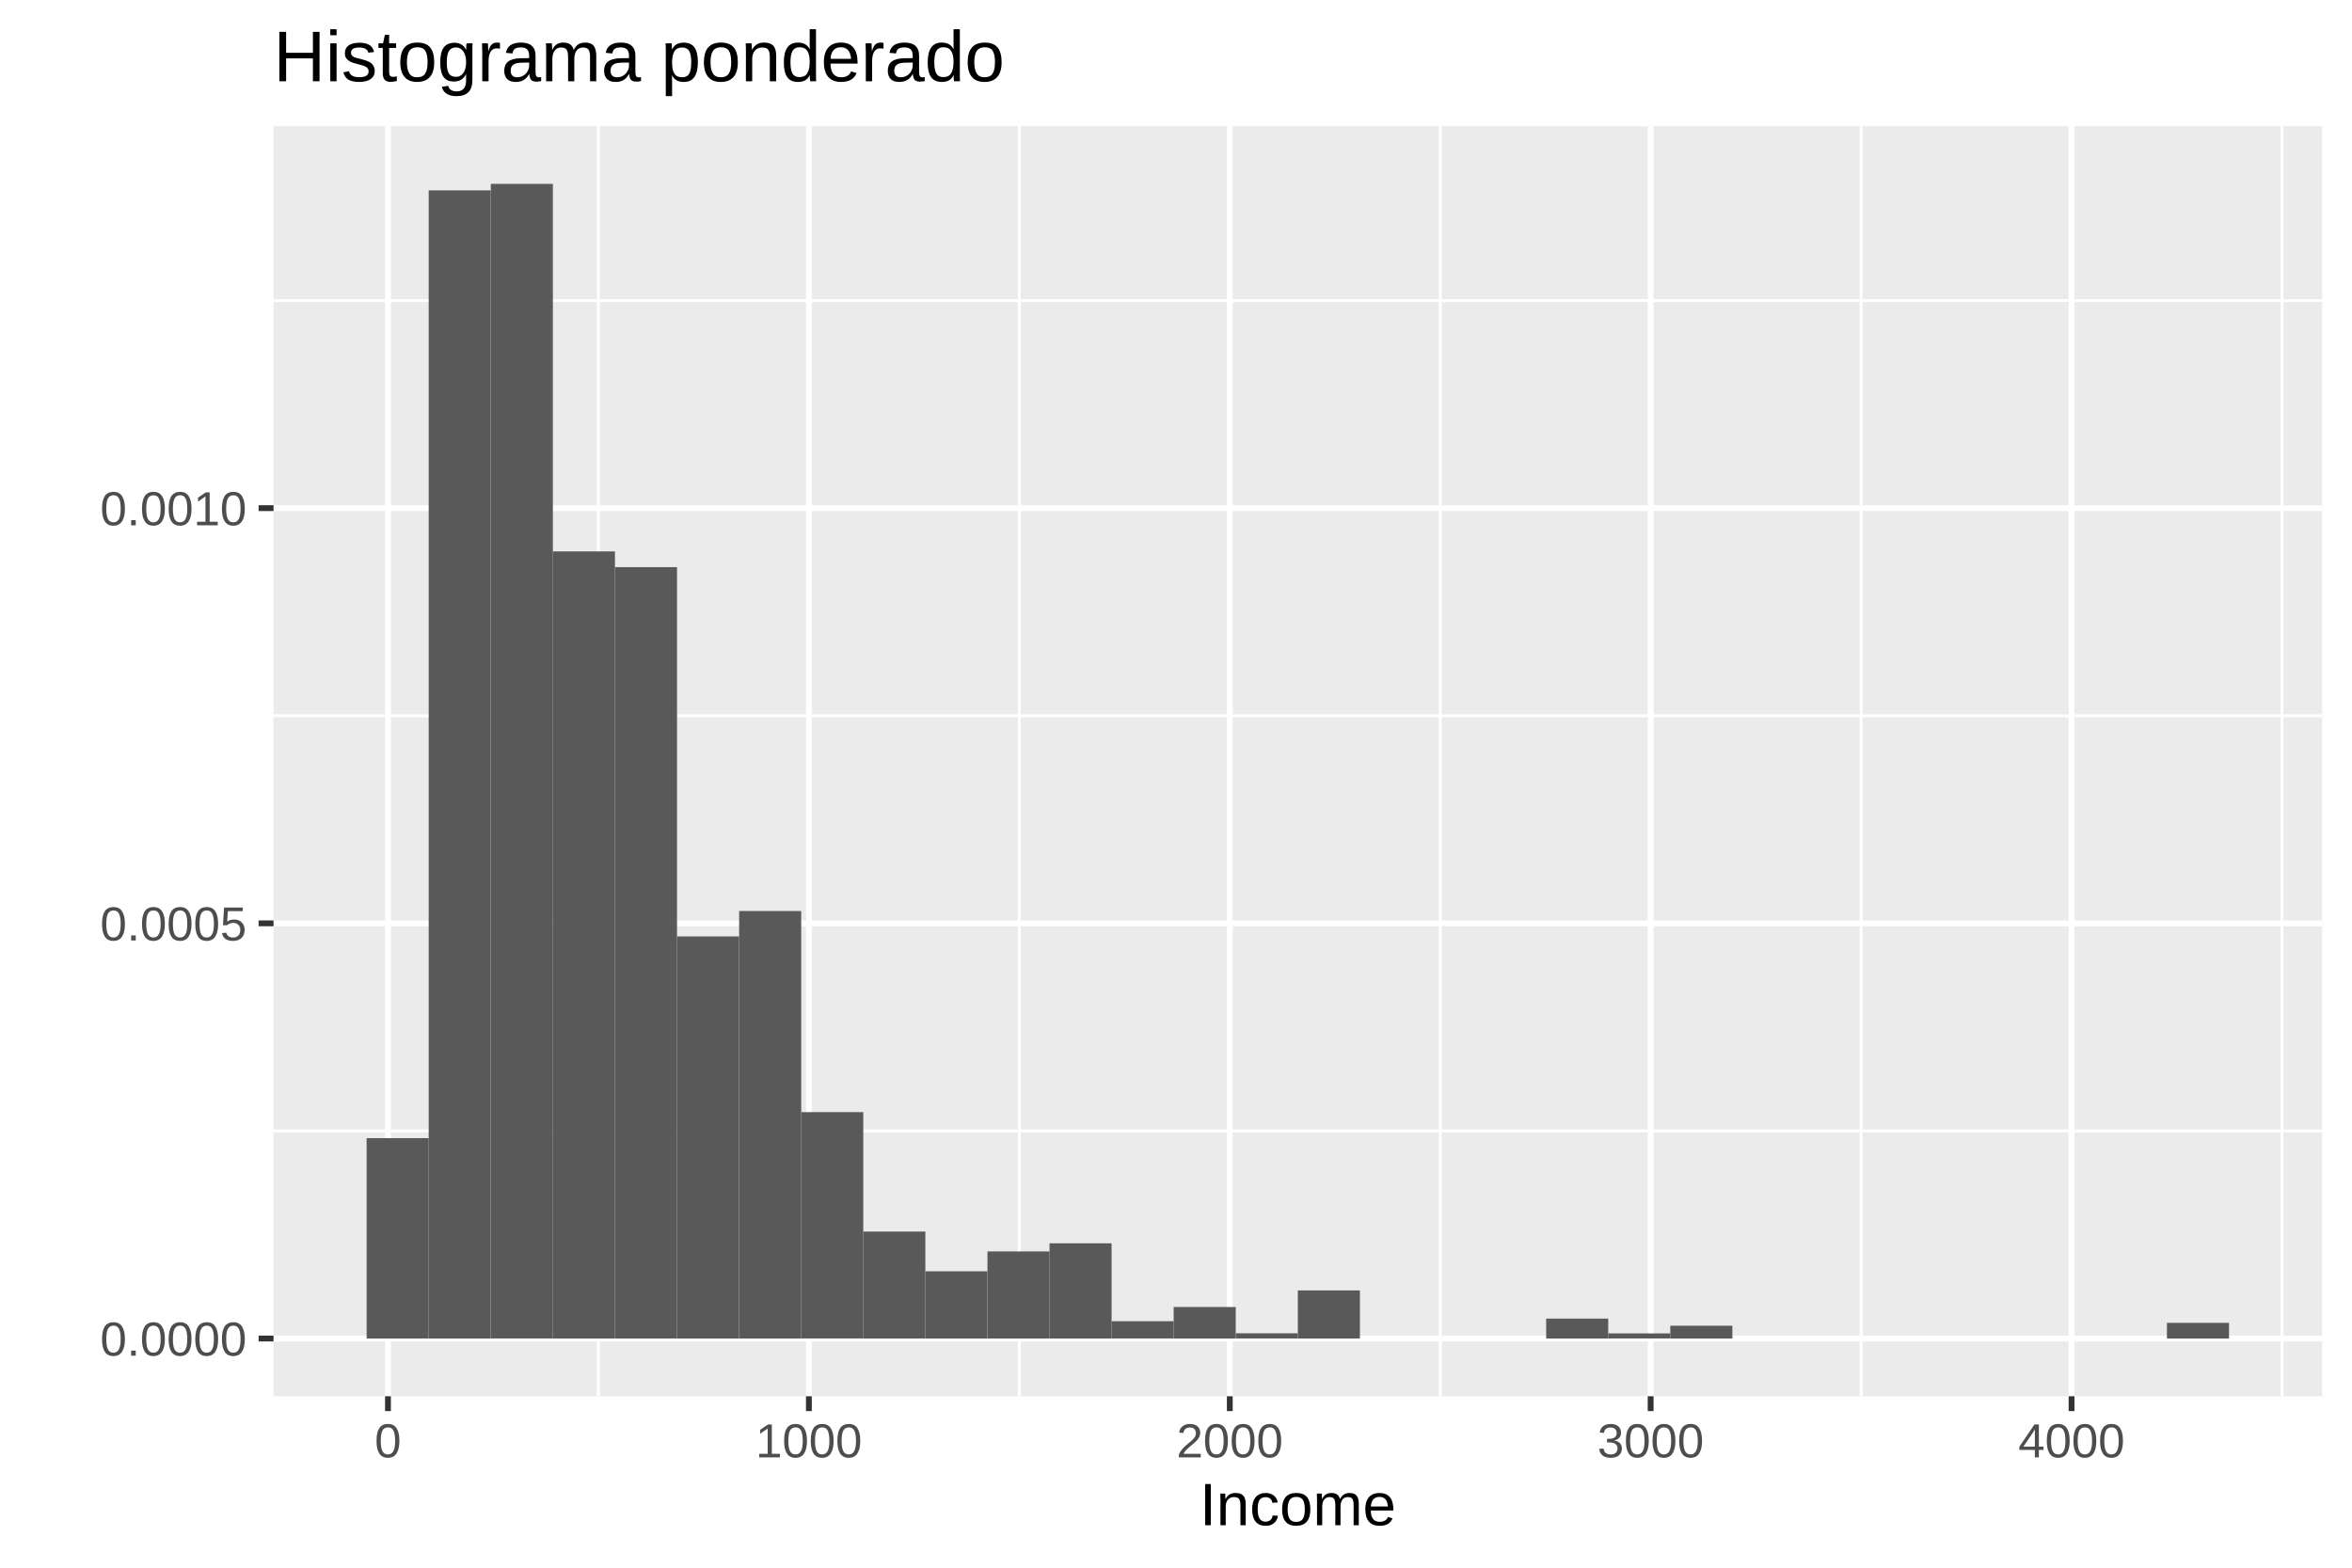
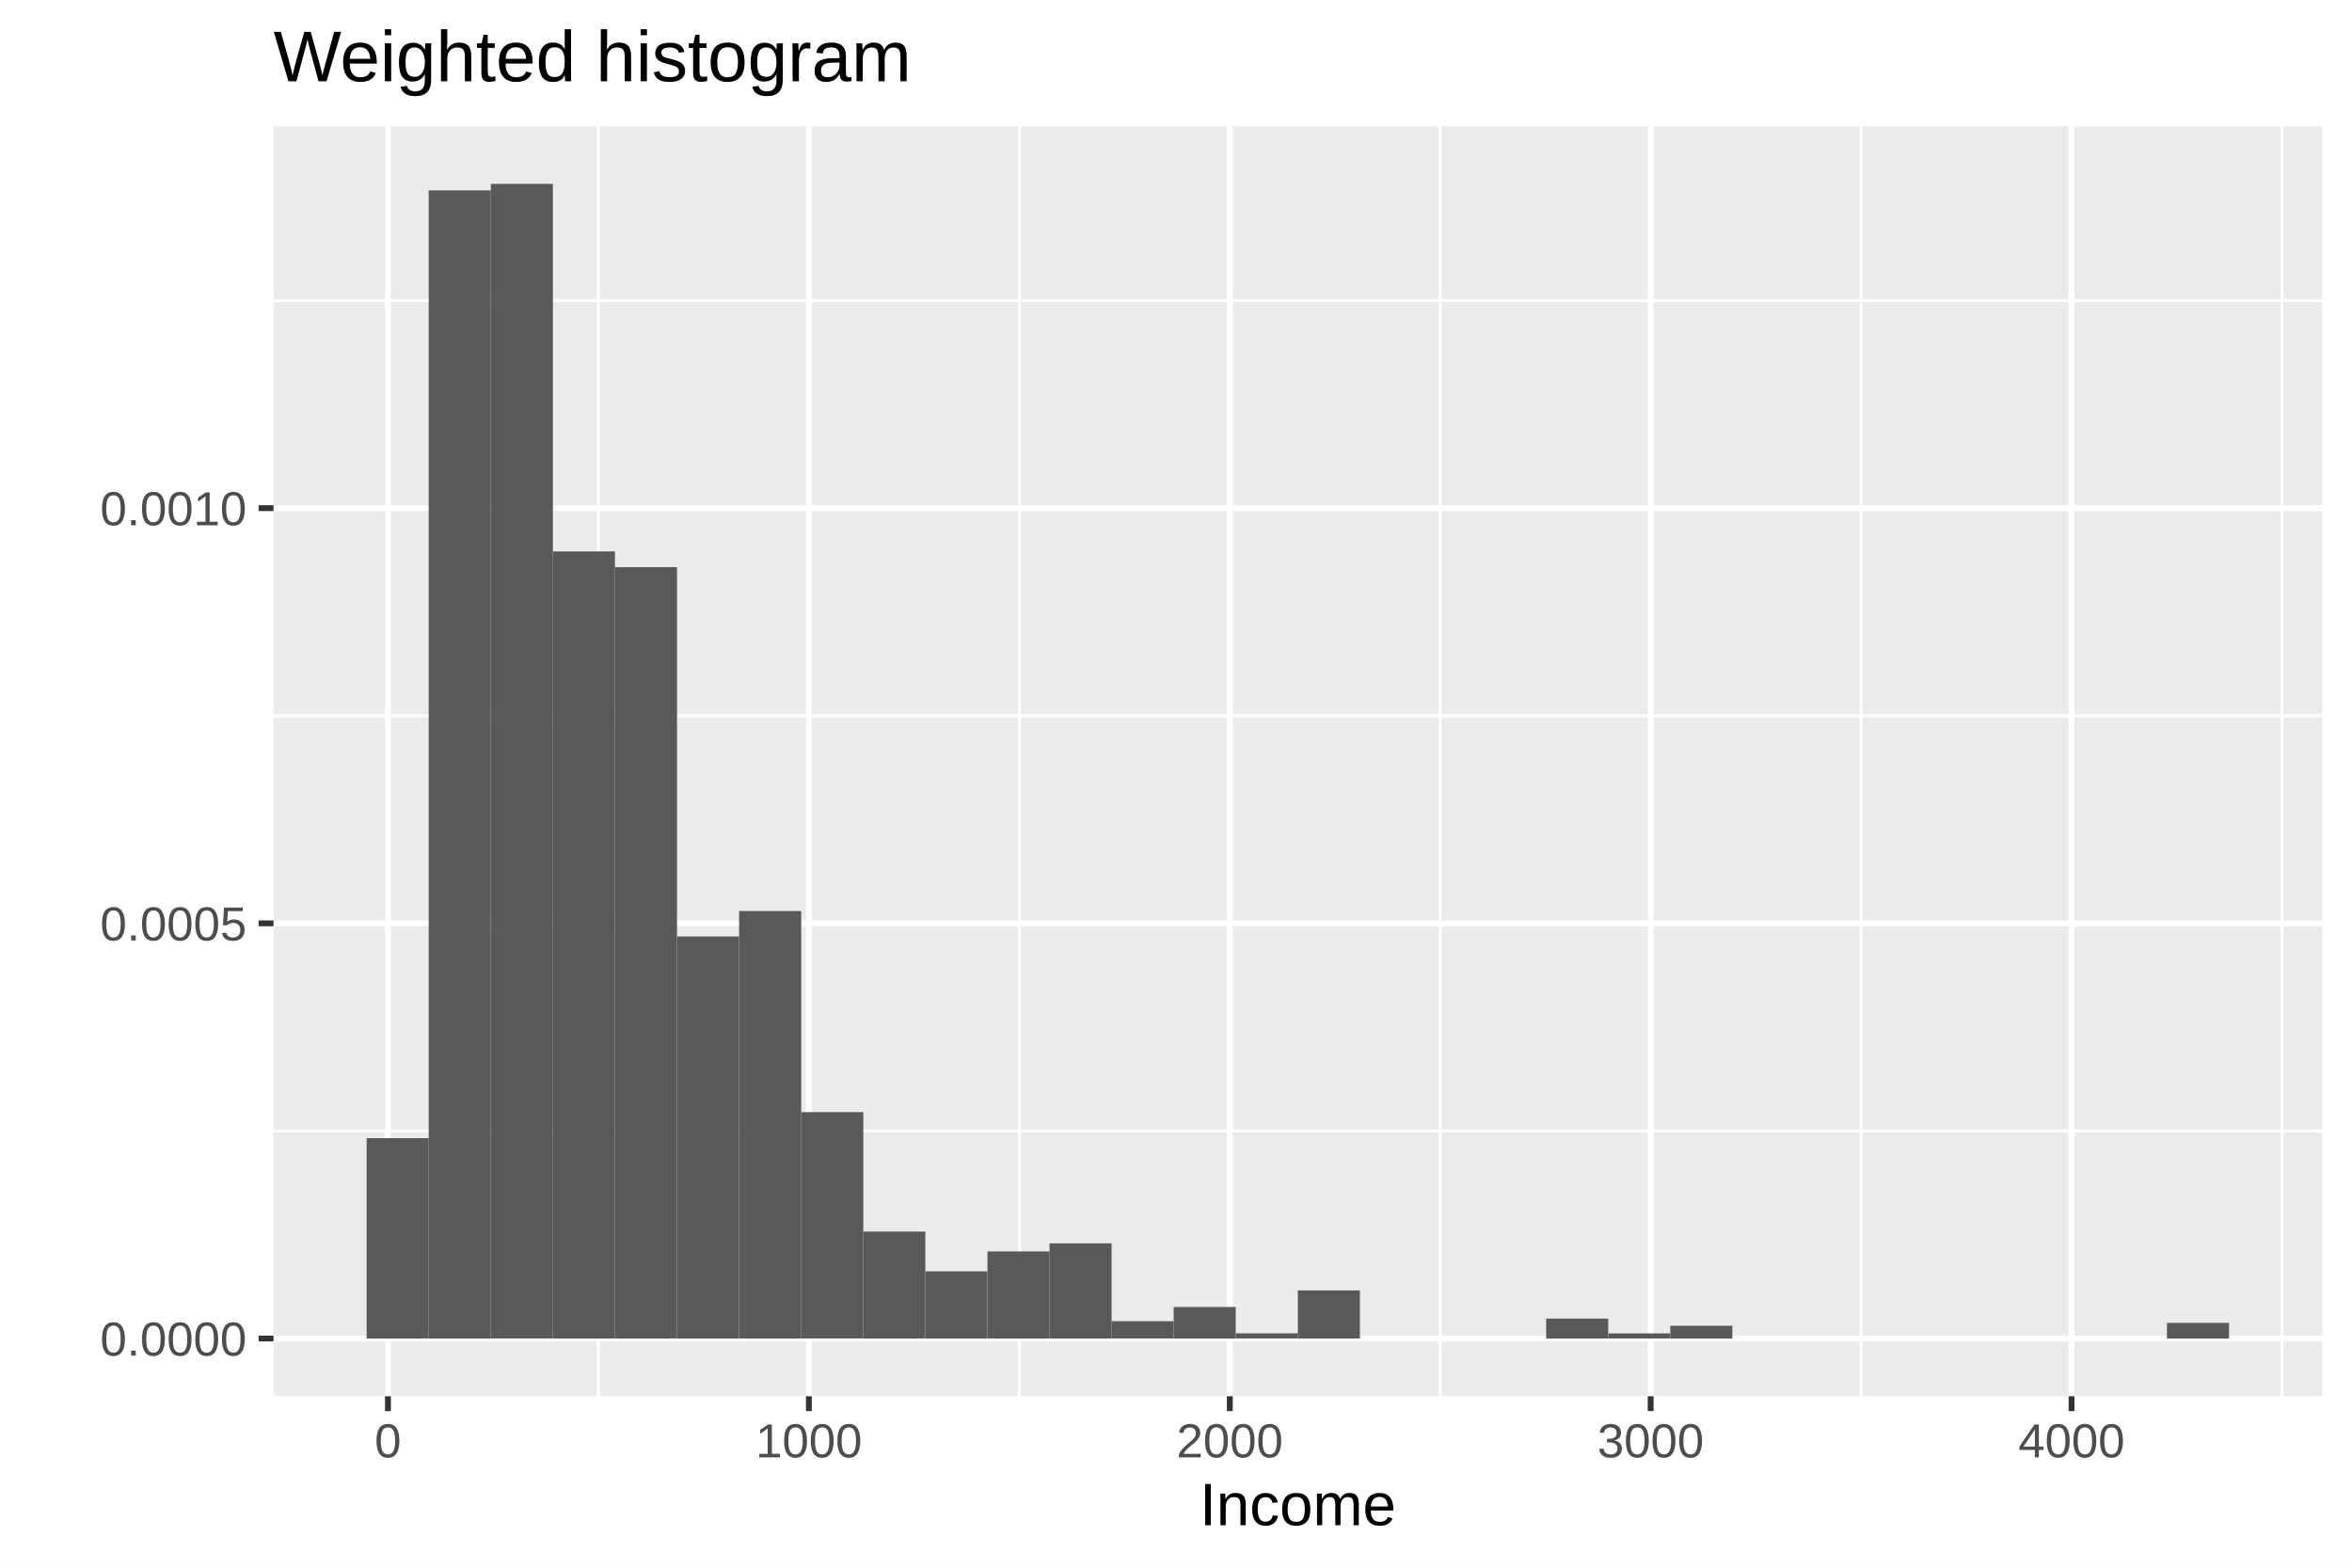
<svg xmlns="http://www.w3.org/2000/svg" width="432.00pt" height="288.00pt" viewBox="0 0 432.00 288.00">
  <g class="svglite">
    <defs>
      <style type="text/css">
    .svglite line, .svglite polyline, .svglite polygon, .svglite path, .svglite rect, .svglite circle {
      fill: none;
      stroke: #000000;
      stroke-linecap: round;
      stroke-linejoin: round;
      stroke-miterlimit: 10.00;
    }
    .svglite text {
      white-space: pre;
    }
    .svglite g.glyphgroup path {
      fill: inherit;
      stroke: none;
    }
  </style>
    </defs>
    <rect width="100%" height="100%" style="stroke: none; fill: #FFFFFF;" />
    <defs>
      <clipPath id="cpMC4wMHw0MzIuMDB8MC4wMHwyODguMDA=">
        <rect x="0.00" y="0.00" width="432.00" height="288.00" />
      </clipPath>
    </defs>
    <g clip-path="url(#cpMC4wMHw0MzIuMDB8MC4wMHwyODguMDA=)">
      <rect x="0" y="0.00" width="432.00" height="288.00" style="stroke-width: 1.07; stroke: #FFFFFF; fill: #FFFFFF;" />
    </g>
    <defs>
      <clipPath id="cpNTAuMjR8NDI2LjUyfDIzLjE4fDI1Ni41MA==">
        <rect x="50.24" y="23.18" width="376.28" height="233.33" />
      </clipPath>
    </defs>
    <g clip-path="url(#cpNTAuMjR8NDI2LjUyfDIzLjE4fDI1Ni41MA==)">
      <rect x="50.24" y="23.18" width="376.28" height="233.33" style="stroke-width: 1.07; stroke: none; fill: #EBEBEB;" />
      <polyline points="50.24,207.76 426.52,207.76 " style="stroke-width: 0.53; stroke: #FFFFFF; stroke-linecap: butt;" />
      <polyline points="50.24,131.49 426.52,131.49 " style="stroke-width: 0.53; stroke: #FFFFFF; stroke-linecap: butt;" />
      <polyline points="50.24,55.22 426.52,55.22 " style="stroke-width: 0.53; stroke: #FFFFFF; stroke-linecap: butt;" />
      <polyline points="109.92,256.50 109.92,23.18 " style="stroke-width: 0.53; stroke: #FFFFFF; stroke-linecap: butt;" />
      <polyline points="187.22,256.50 187.22,23.18 " style="stroke-width: 0.53; stroke: #FFFFFF; stroke-linecap: butt;" />
      <polyline points="264.53,256.50 264.53,23.18 " style="stroke-width: 0.53; stroke: #FFFFFF; stroke-linecap: butt;" />
      <polyline points="341.84,256.50 341.84,23.18 " style="stroke-width: 0.53; stroke: #FFFFFF; stroke-linecap: butt;" />
      <polyline points="419.14,256.50 419.14,23.18 " style="stroke-width: 0.53; stroke: #FFFFFF; stroke-linecap: butt;" />
      <polyline points="50.24,245.90 426.52,245.90 " style="stroke-width: 1.07; stroke: #FFFFFF; stroke-linecap: butt;" />
      <polyline points="50.24,169.63 426.52,169.63 " style="stroke-width: 1.07; stroke: #FFFFFF; stroke-linecap: butt;" />
      <polyline points="50.24,93.35 426.52,93.35 " style="stroke-width: 1.07; stroke: #FFFFFF; stroke-linecap: butt;" />
      <polyline points="71.26,256.50 71.26,23.18 " style="stroke-width: 1.07; stroke: #FFFFFF; stroke-linecap: butt;" />
      <polyline points="148.57,256.50 148.57,23.18 " style="stroke-width: 1.07; stroke: #FFFFFF; stroke-linecap: butt;" />
      <polyline points="225.88,256.50 225.88,23.18 " style="stroke-width: 1.07; stroke: #FFFFFF; stroke-linecap: butt;" />
      <polyline points="303.18,256.50 303.18,23.18 " style="stroke-width: 1.07; stroke: #FFFFFF; stroke-linecap: butt;" />
      <polyline points="380.49,256.50 380.49,23.18 " style="stroke-width: 1.07; stroke: #FFFFFF; stroke-linecap: butt;" />
      <rect x="67.34" y="209.09" width="11.40" height="36.81" style="stroke-width: 1.07; stroke: none; stroke-linecap: butt; stroke-linejoin: miter; fill: #595959;" />
      <rect x="78.74" y="34.97" width="11.40" height="210.93" style="stroke-width: 1.07; stroke: none; stroke-linecap: butt; stroke-linejoin: miter; fill: #595959;" />
      <rect x="90.15" y="33.78" width="11.40" height="212.11" style="stroke-width: 1.07; stroke: none; stroke-linecap: butt; stroke-linejoin: miter; fill: #595959;" />
      <rect x="101.55" y="101.30" width="11.40" height="144.60" style="stroke-width: 1.07; stroke: none; stroke-linecap: butt; stroke-linejoin: miter; fill: #595959;" />
      <rect x="112.95" y="104.19" width="11.40" height="141.71" style="stroke-width: 1.07; stroke: none; stroke-linecap: butt; stroke-linejoin: miter; fill: #595959;" />
      <rect x="124.35" y="172.03" width="11.40" height="73.87" style="stroke-width: 1.07; stroke: none; stroke-linecap: butt; stroke-linejoin: miter; fill: #595959;" />
      <rect x="135.76" y="167.36" width="11.40" height="78.54" style="stroke-width: 1.07; stroke: none; stroke-linecap: butt; stroke-linejoin: miter; fill: #595959;" />
      <rect x="147.16" y="204.31" width="11.40" height="41.58" style="stroke-width: 1.07; stroke: none; stroke-linecap: butt; stroke-linejoin: miter; fill: #595959;" />
      <rect x="158.56" y="226.25" width="11.40" height="19.65" style="stroke-width: 1.07; stroke: none; stroke-linecap: butt; stroke-linejoin: miter; fill: #595959;" />
      <rect x="169.96" y="233.55" width="11.40" height="12.35" style="stroke-width: 1.07; stroke: none; stroke-linecap: butt; stroke-linejoin: miter; fill: #595959;" />
      <rect x="181.37" y="229.90" width="11.40" height="16.00" style="stroke-width: 1.07; stroke: none; stroke-linecap: butt; stroke-linejoin: miter; fill: #595959;" />
      <rect x="192.77" y="228.41" width="11.40" height="17.49" style="stroke-width: 1.07; stroke: none; stroke-linecap: butt; stroke-linejoin: miter; fill: #595959;" />
      <rect x="204.17" y="242.72" width="11.40" height="3.17" style="stroke-width: 1.07; stroke: none; stroke-linecap: butt; stroke-linejoin: miter; fill: #595959;" />
      <rect x="215.57" y="240.11" width="11.40" height="5.79" style="stroke-width: 1.07; stroke: none; stroke-linecap: butt; stroke-linejoin: miter; fill: #595959;" />
      <rect x="226.98" y="244.94" width="11.40" height="0.95" style="stroke-width: 1.07; stroke: none; stroke-linecap: butt; stroke-linejoin: miter; fill: #595959;" />
      <rect x="238.38" y="237.06" width="11.40" height="8.84" style="stroke-width: 1.07; stroke: none; stroke-linecap: butt; stroke-linejoin: miter; fill: #595959;" />
      <rect x="249.78" y="245.90" width="11.40" height="0.00" style="stroke-width: 1.07; stroke: none; stroke-linecap: butt; stroke-linejoin: miter; fill: #595959;" />
      <rect x="261.18" y="245.90" width="11.40" height="0.00" style="stroke-width: 1.07; stroke: none; stroke-linecap: butt; stroke-linejoin: miter; fill: #595959;" />
      <rect x="272.59" y="245.90" width="11.40" height="0.00" style="stroke-width: 1.07; stroke: none; stroke-linecap: butt; stroke-linejoin: miter; fill: #595959;" />
      <rect x="283.99" y="242.24" width="11.40" height="3.66" style="stroke-width: 1.07; stroke: none; stroke-linecap: butt; stroke-linejoin: miter; fill: #595959;" />
      <rect x="295.39" y="244.96" width="11.40" height="0.93" style="stroke-width: 1.07; stroke: none; stroke-linecap: butt; stroke-linejoin: miter; fill: #595959;" />
      <rect x="306.79" y="243.55" width="11.40" height="2.35" style="stroke-width: 1.07; stroke: none; stroke-linecap: butt; stroke-linejoin: miter; fill: #595959;" />
      <rect x="318.20" y="245.90" width="11.40" height="0.00" style="stroke-width: 1.07; stroke: none; stroke-linecap: butt; stroke-linejoin: miter; fill: #595959;" />
      <rect x="329.60" y="245.90" width="11.40" height="0.00" style="stroke-width: 1.07; stroke: none; stroke-linecap: butt; stroke-linejoin: miter; fill: #595959;" />
      <rect x="341.00" y="245.90" width="11.40" height="0.00" style="stroke-width: 1.07; stroke: none; stroke-linecap: butt; stroke-linejoin: miter; fill: #595959;" />
      <rect x="352.40" y="245.90" width="11.40" height="0.00" style="stroke-width: 1.07; stroke: none; stroke-linecap: butt; stroke-linejoin: miter; fill: #595959;" />
      <rect x="363.81" y="245.90" width="11.40" height="0.00" style="stroke-width: 1.07; stroke: none; stroke-linecap: butt; stroke-linejoin: miter; fill: #595959;" />
      <rect x="375.21" y="245.90" width="11.40" height="0.00" style="stroke-width: 1.07; stroke: none; stroke-linecap: butt; stroke-linejoin: miter; fill: #595959;" />
      <rect x="386.61" y="245.90" width="11.40" height="0.00" style="stroke-width: 1.07; stroke: none; stroke-linecap: butt; stroke-linejoin: miter; fill: #595959;" />
      <rect x="398.01" y="243.02" width="11.40" height="2.88" style="stroke-width: 1.07; stroke: none; stroke-linecap: butt; stroke-linejoin: miter; fill: #595959;" />
    </g>
    <g clip-path="url(#cpMC4wMHw0MzIuMDB8MC4wMHwyODguMDA=)">
      <text x="45.31" y="249.05" text-anchor="end" style="font-size: 8.80px;fill: #4D4D4D; font-family: &quot;Arial&quot;;" textLength="26.89px" lengthAdjust="spacingAndGlyphs">0.0000</text>
      <text x="45.31" y="172.78" text-anchor="end" style="font-size: 8.80px;fill: #4D4D4D; font-family: &quot;Arial&quot;;" textLength="26.89px" lengthAdjust="spacingAndGlyphs">0.0005</text>
      <text x="45.31" y="96.50" text-anchor="end" style="font-size: 8.80px;fill: #4D4D4D; font-family: &quot;Arial&quot;;" textLength="26.89px" lengthAdjust="spacingAndGlyphs">0.0010</text>
      <polyline points="47.50,245.90 50.24,245.90 " style="stroke-width: 1.07; stroke: #333333; stroke-linecap: butt;" />
      <polyline points="47.50,169.63 50.24,169.63 " style="stroke-width: 1.07; stroke: #333333; stroke-linecap: butt;" />
      <polyline points="47.50,93.35 50.24,93.35 " style="stroke-width: 1.07; stroke: #333333; stroke-linecap: butt;" />
      <polyline points="71.26,259.24 71.26,256.50 " style="stroke-width: 1.07; stroke: #333333; stroke-linecap: butt;" />
      <polyline points="148.57,259.24 148.57,256.50 " style="stroke-width: 1.07; stroke: #333333; stroke-linecap: butt;" />
      <polyline points="225.88,259.24 225.88,256.50 " style="stroke-width: 1.07; stroke: #333333; stroke-linecap: butt;" />
      <polyline points="303.18,259.24 303.18,256.50 " style="stroke-width: 1.07; stroke: #333333; stroke-linecap: butt;" />
      <polyline points="380.49,259.24 380.49,256.50 " style="stroke-width: 1.07; stroke: #333333; stroke-linecap: butt;" />
      <text x="71.26" y="267.74" text-anchor="middle" style="font-size: 8.80px;fill: #4D4D4D; font-family: &quot;Arial&quot;;" textLength="4.89px" lengthAdjust="spacingAndGlyphs">0</text>
      <text x="148.57" y="267.74" text-anchor="middle" style="font-size: 8.80px;fill: #4D4D4D; font-family: &quot;Arial&quot;;" textLength="19.56px" lengthAdjust="spacingAndGlyphs">1000</text>
      <text x="225.88" y="267.74" text-anchor="middle" style="font-size: 8.80px;fill: #4D4D4D; font-family: &quot;Arial&quot;;" textLength="19.56px" lengthAdjust="spacingAndGlyphs">2000</text>
      <text x="303.18" y="267.74" text-anchor="middle" style="font-size: 8.80px;fill: #4D4D4D; font-family: &quot;Arial&quot;;" textLength="19.56px" lengthAdjust="spacingAndGlyphs">3000</text>
      <text x="380.49" y="267.74" text-anchor="middle" style="font-size: 8.80px;fill: #4D4D4D; font-family: &quot;Arial&quot;;" textLength="19.56px" lengthAdjust="spacingAndGlyphs">4000</text>
      <text x="238.38" y="280.20" text-anchor="middle" style="font-size: 11.00px; font-family: &quot;Arial&quot;;" textLength="36.09px" lengthAdjust="spacingAndGlyphs">Income</text>
-       <text x="50.24" y="14.93" style="font-size: 13.20px; font-family: &quot;Arial&quot;;" textLength="134.08px" lengthAdjust="spacingAndGlyphs">Histograma ponderado</text>
+       <text x="50.24" y="14.93" style="font-size: 13.20px; font-family: &quot;Arial&quot;;" textLength="116.98px" lengthAdjust="spacingAndGlyphs">Weighted histogram</text>
    </g>
  </g>
</svg>
